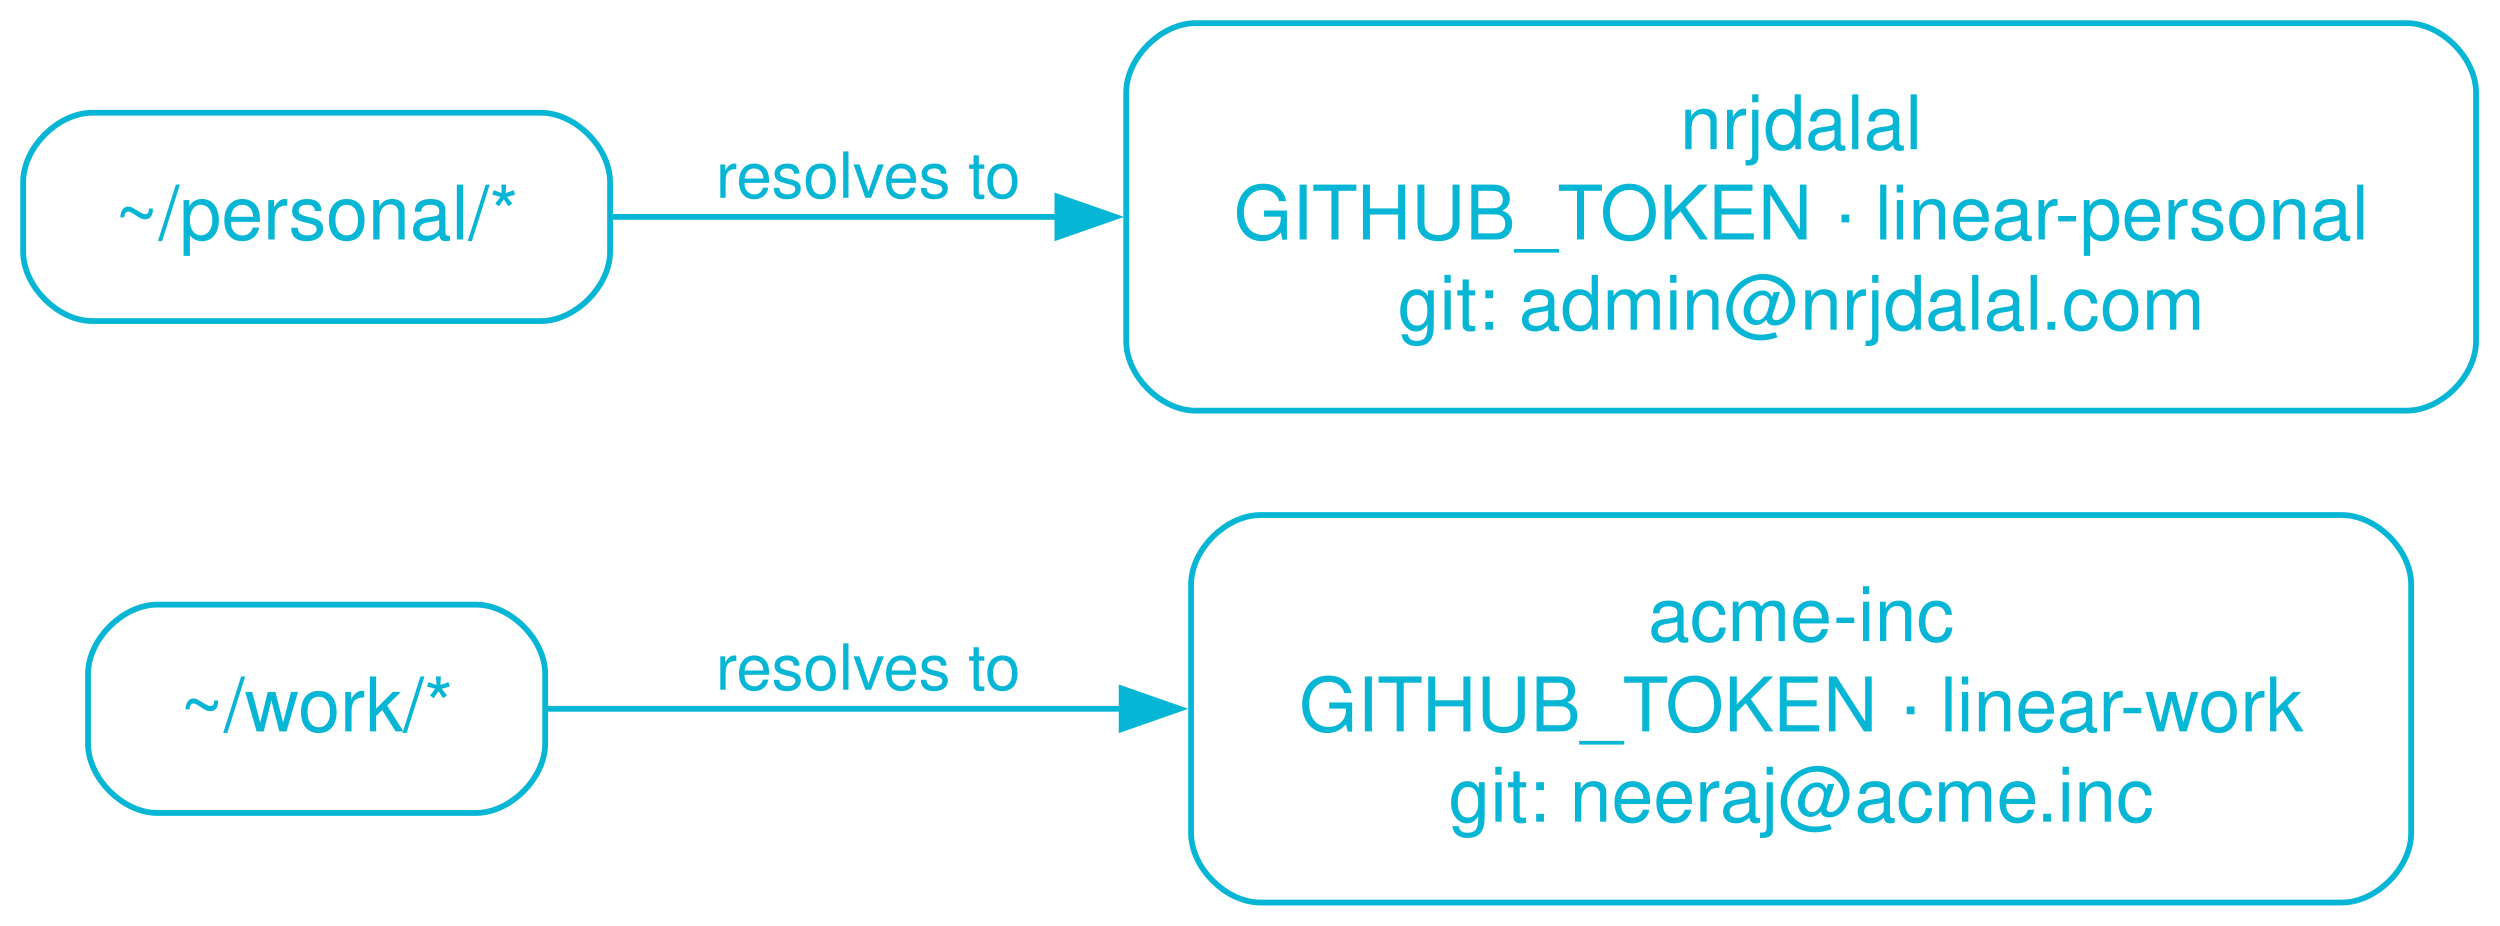
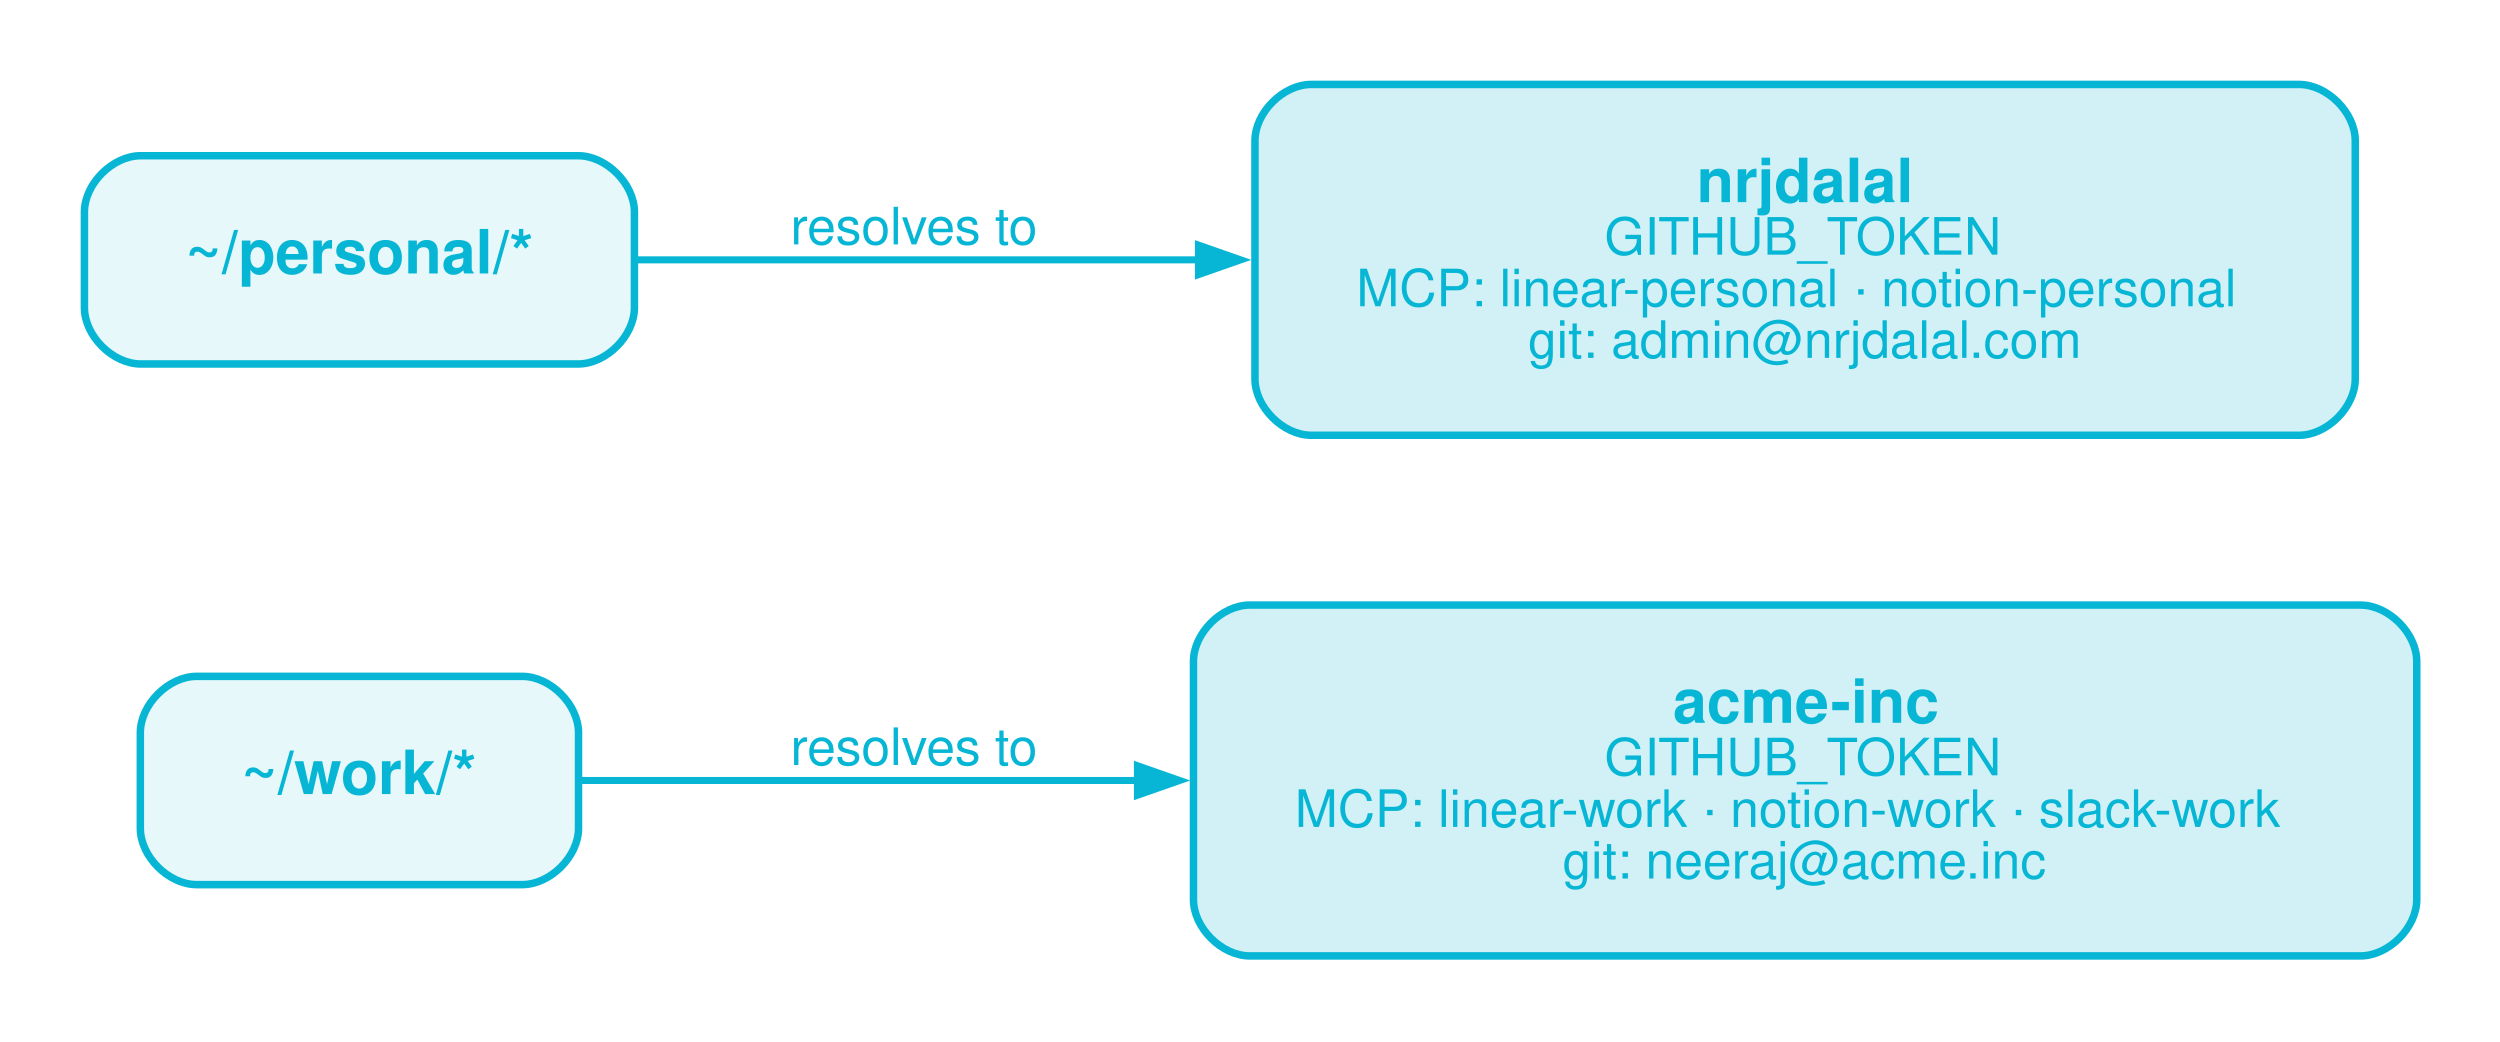
- <svg xmlns="http://www.w3.org/2000/svg" width="576" height="160pt" viewBox="0 0 432 160">
-   <g id="graph0" class="graph" transform="translate(4 155.96)">
+ <svg xmlns="http://www.w3.org/2000/svg" width="533pt" height="296" viewBox="0 0 533 222">
+   <g id="graph0" class="graph" transform="translate(18 203.8)">
    <g id="node1" class="node">
-       <path fill="none" stroke="#06b6d4" d="M78.21-51.48h-55c-6 0-12 6-12 12v12c0 6 6 12 12 12h55c6 0 12-6 12-12v-12c0-6-6-12-12-12" />
-       <text xml:space="preserve" x="50.71" y="-29.58" fill="#06b6d4" font-family="Helvetica,sans-Serif" font-size="13" text-anchor="middle">~/work/*</text>
+       <path fill="#06b6d4" fill-opacity=".094" stroke="#06b6d4" stroke-width="1.6" d="M93.34-59.6H23.92c-6 0-12 6-12 12v20.4c0 6 6 12 12 12h69.42c6 0 12-6 12-12v-20.4c0-6-6-12-12-12" />
+       <text xml:space="preserve" x="33.52" y="-34.5" fill="#06b6d4" font-family="Helvetica,sans-Serif" font-size="13" font-weight="bold">~/work/*</text>
+     </g>
+     <g id="node2" class="node">
+       <path fill="#06b6d4" fill-opacity=".18" stroke="#06b6d4" stroke-width="1.6" d="M485.25-74.8h-236.8c-6 0-12 6-12 12V-12c0 6 6 12 12 12h236.8c6 0 12-6 12-12v-50.8c0-6-6-12-12-12" />
+       <text xml:space="preserve" x="338.67" y="-49.7" fill="#06b6d4" font-family="Helvetica,sans-Serif" font-size="13" font-weight="bold">acme-inc</text>
+       <text xml:space="preserve" x="324.07" y="-38.5" fill="#06b6d4" font-family="Helvetica,sans-Serif" font-size="11">GITHUB_TOKEN</text>
+       <text xml:space="preserve" x="258.05" y="-27.5" fill="#06b6d4" font-family="Helvetica,sans-Serif" font-size="11">MCP: linear-work · notion-work · slack-work</text>
+       <text xml:space="preserve" x="315.11" y="-16.5" fill="#06b6d4" font-family="Helvetica,sans-Serif" font-size="11">git: neeraj@acme.inc</text>
+     </g>
+     <g id="edge1" class="edge">
+       <path fill="none" stroke="#06b6d4" stroke-width="1.5" d="M105.81-37.4h118.8" />
+       <path fill="#06b6d4" stroke="#06b6d4" stroke-width="1.5" d="m224.5-40.55 9 3.15-9 3.15z" />
+       <text xml:space="preserve" x="176.85" y="-40.7" fill="#06b6d4" font-family="Helvetica,sans-Serif" font-size="11" text-anchor="middle">resolves to</text>
    </g>
    <g id="node3" class="node">
-       <path fill="none" stroke="#06b6d4" d="M400.65-66.96H213.82c-6 0-12 6-12 12V-12c0 6 6 12 12 12h186.83c6 0 12-6 12-12v-42.96c0-6-6-12-12-12" />
-       <text xml:space="preserve" x="307.23" y="-45.18" fill="#06b6d4" font-family="Helvetica,sans-Serif" font-size="13" text-anchor="middle">acme-inc</text>
-       <text xml:space="preserve" x="307.23" y="-29.58" fill="#06b6d4" font-family="Helvetica,sans-Serif" font-size="13" text-anchor="middle">GITHUB_TOKEN · linear-work</text>
-       <text xml:space="preserve" x="307.23" y="-13.98" fill="#06b6d4" font-family="Helvetica,sans-Serif" font-size="13" text-anchor="middle">git: neeraj@acme.inc</text>
-     </g>
-     <g id="edge1" class="edge">
-       <path fill="none" stroke="#06b6d4" d="M90.64-33.48h99.62" />
-       <path fill="#06b6d4" stroke="#06b6d4" d="m189.82-36.98 10 3.5-10 3.5z" />
-       <text xml:space="preserve" x="146.02" y="-36.78" fill="#06b6d4" font-family="Helvetica,sans-Serif" font-size="11" text-anchor="middle">resolves to</text>
-     </g>
-     <g id="node2" class="node">
-       <path fill="none" stroke="#06b6d4" d="M89.42-136.48H12c-6 0-12 6-12 12v12c0 6 6 12 12 12h77.42c6 0 12-6 12-12v-12c0-6-6-12-12-12" />
-       <text xml:space="preserve" x="50.71" y="-114.58" fill="#06b6d4" font-family="Helvetica,sans-Serif" font-size="13" text-anchor="middle">~/personal/*</text>
+       <path fill="#06b6d4" fill-opacity=".094" stroke="#06b6d4" stroke-width="1.6" d="M105.26-170.6H12c-6 0-12 6-12 12v20.4c0 6 6 12 12 12h93.26c6 0 12-6 12-12v-20.4c0-6-6-12-12-12" />
+       <text xml:space="preserve" x="21.6" y="-145.5" fill="#06b6d4" font-family="Helvetica,sans-Serif" font-size="13" font-weight="bold">~/personal/*</text>
    </g>
    <g id="node4" class="node">
-       <path fill="none" stroke="#06b6d4" d="M411.86-151.96H202.61c-6 0-12 6-12 12V-97c0 6 6 12 12 12h209.25c6 0 12-6 12-12v-42.96c0-6-6-12-12-12" />
-       <text xml:space="preserve" x="307.23" y="-130.18" fill="#06b6d4" font-family="Helvetica,sans-Serif" font-size="13" text-anchor="middle">nrjdalal</text>
-       <text xml:space="preserve" x="307.23" y="-114.58" fill="#06b6d4" font-family="Helvetica,sans-Serif" font-size="13" text-anchor="middle">GITHUB_TOKEN · linear-personal</text>
-       <text xml:space="preserve" x="307.23" y="-98.98" fill="#06b6d4" font-family="Helvetica,sans-Serif" font-size="13" text-anchor="middle">git: admin@nrjdalal.com</text>
+       <path fill="#06b6d4" fill-opacity=".18" stroke="#06b6d4" stroke-width="1.6" d="M472.14-185.8H261.56c-6 0-12 6-12 12v50.8c0 6 6 12 12 12h210.58c6 0 12-6 12-12v-50.8c0-6-6-12-12-12" />
+       <text xml:space="preserve" x="343.73" y="-160.7" fill="#06b6d4" font-family="Helvetica,sans-Serif" font-size="13" font-weight="bold">nrjdalal</text>
+       <text xml:space="preserve" x="324.07" y="-149.5" fill="#06b6d4" font-family="Helvetica,sans-Serif" font-size="11">GITHUB_TOKEN</text>
+       <text xml:space="preserve" x="271.16" y="-138.5" fill="#06b6d4" font-family="Helvetica,sans-Serif" font-size="11">MCP: linear-personal · notion-personal</text>
+       <text xml:space="preserve" x="307.77" y="-127.5" fill="#06b6d4" font-family="Helvetica,sans-Serif" font-size="11">git: admin@nrjdalal.com</text>
    </g>
    <g id="edge2" class="edge">
-       <path fill="none" stroke="#06b6d4" d="M101.69-118.48h77.22" />
-       <path fill="#06b6d4" stroke="#06b6d4" d="m178.72-121.98 10 3.5-10 3.5z" />
-       <text xml:space="preserve" x="146.02" y="-121.78" fill="#06b6d4" font-family="Helvetica,sans-Serif" font-size="11" text-anchor="middle">resolves to</text>
+       <path fill="none" stroke="#06b6d4" stroke-width="1.5" d="M117.95-148.4h119.74" />
+       <path fill="#06b6d4" stroke="#06b6d4" stroke-width="1.5" d="m237.51-151.55 9 3.15-9 3.15z" />
+       <text xml:space="preserve" x="176.85" y="-151.7" fill="#06b6d4" font-family="Helvetica,sans-Serif" font-size="11" text-anchor="middle">resolves to</text>
    </g>
  </g>
</svg>
